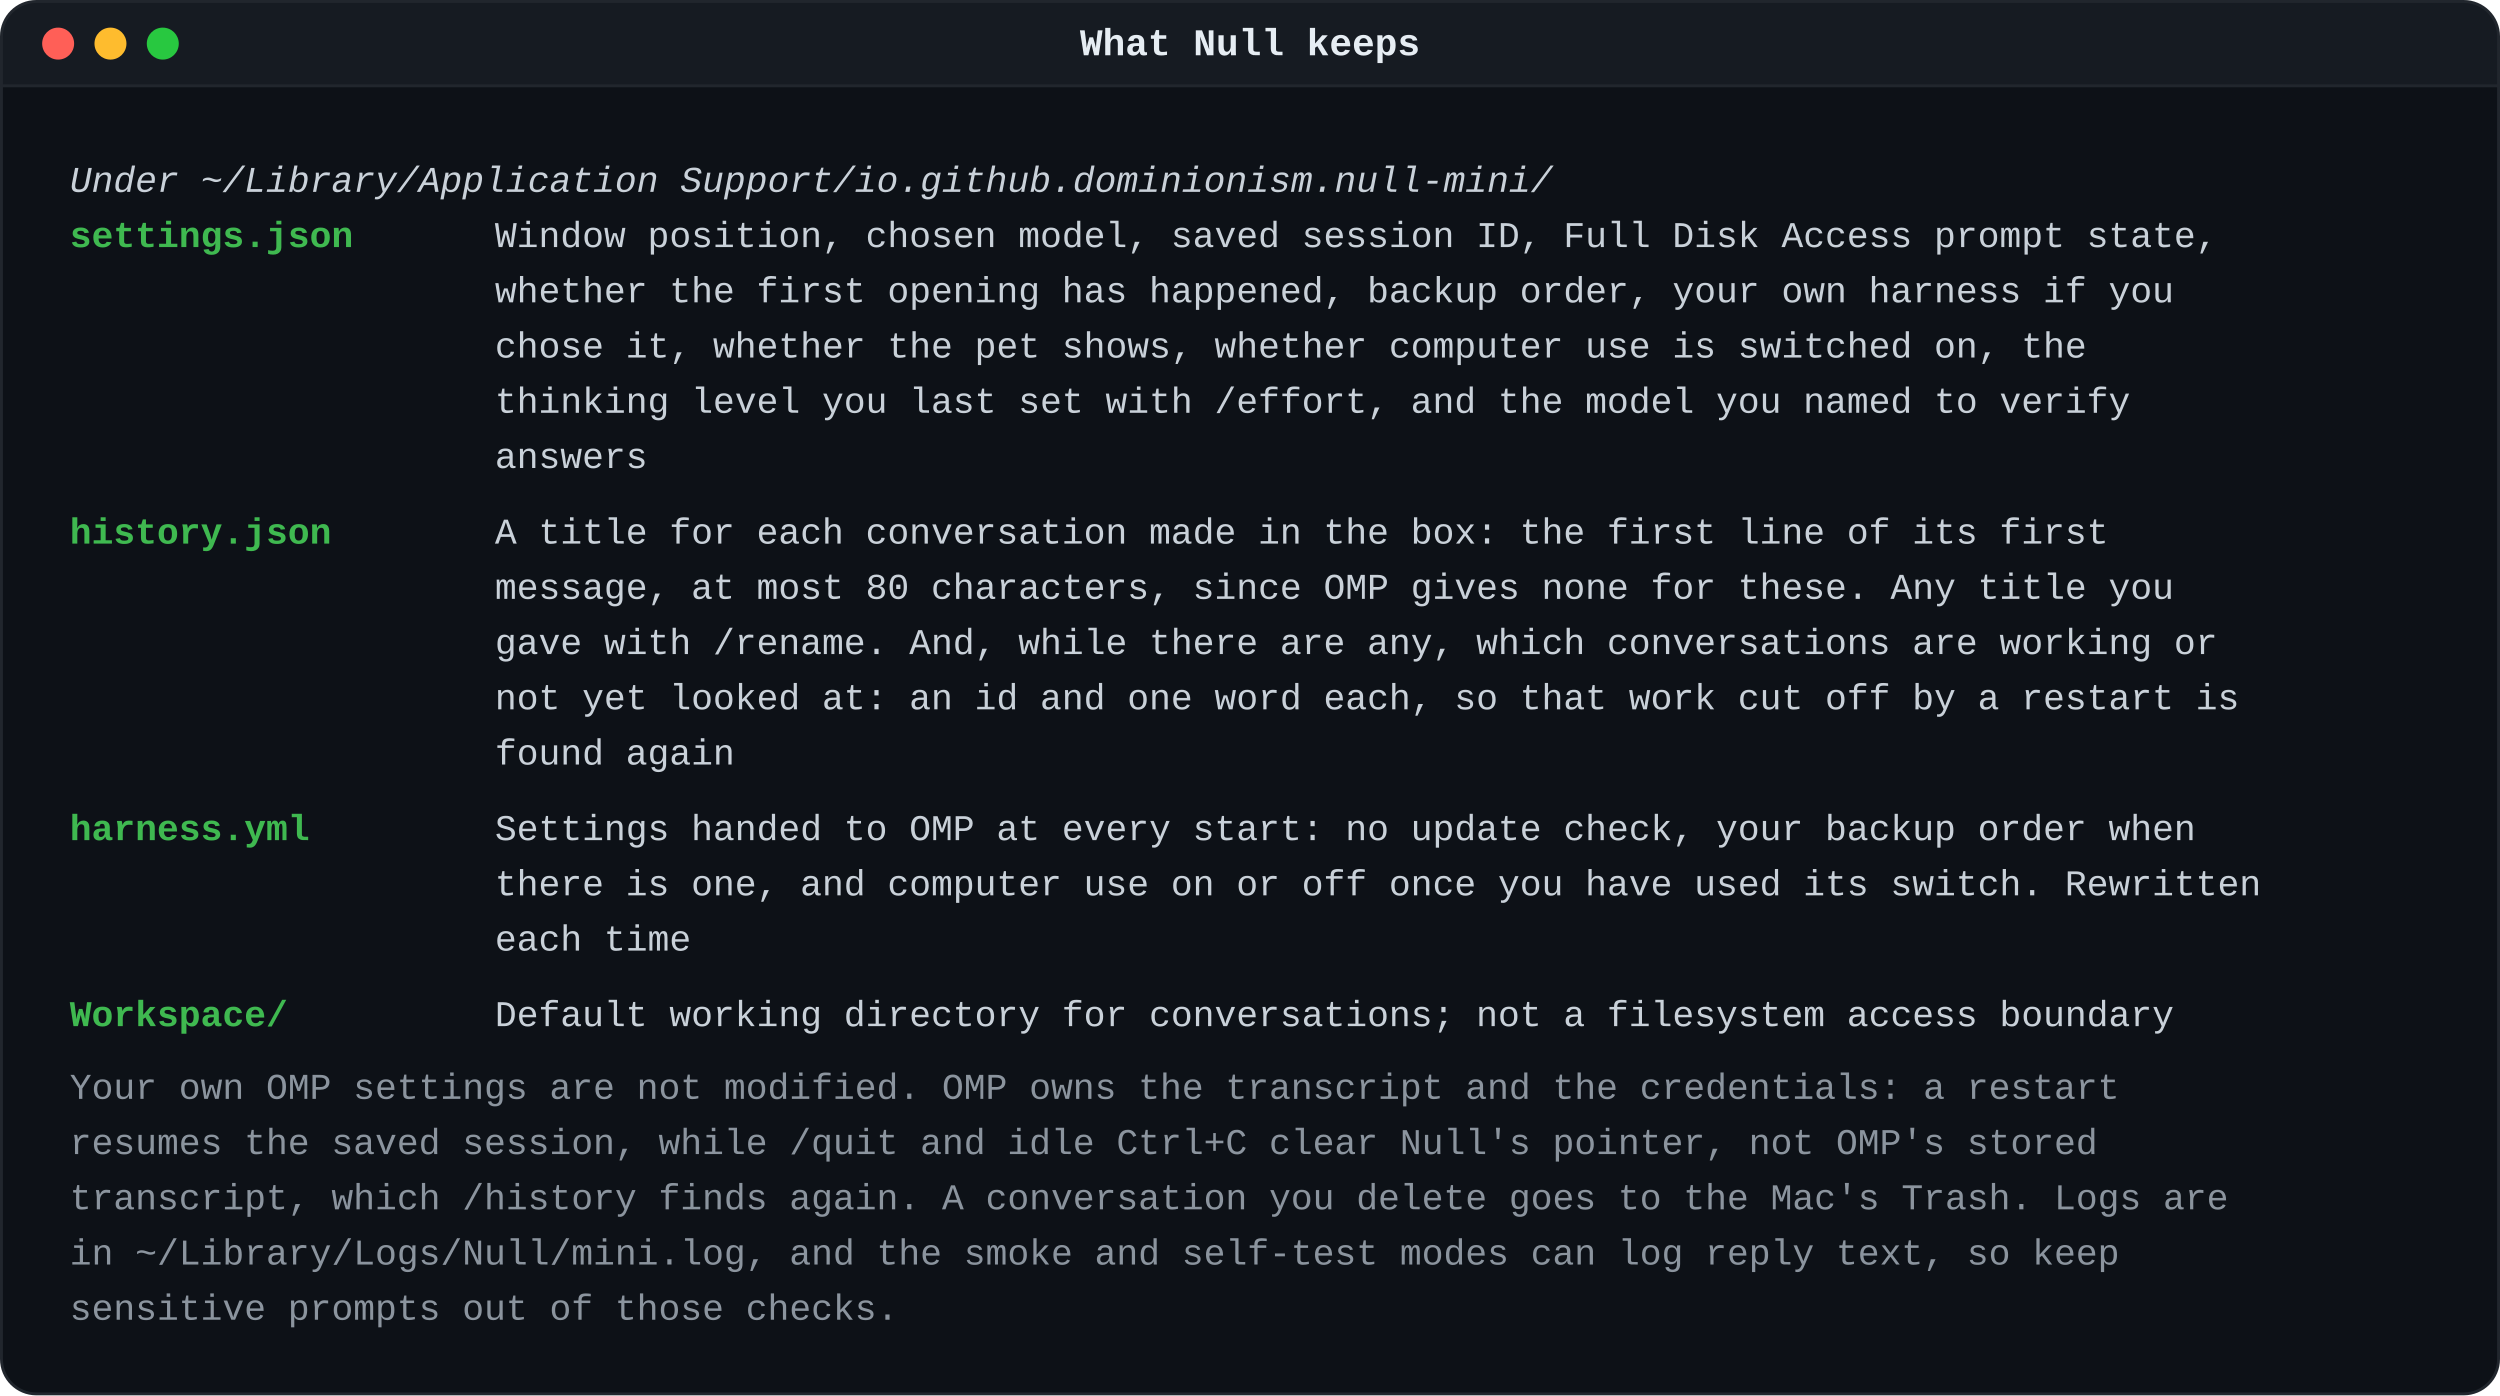
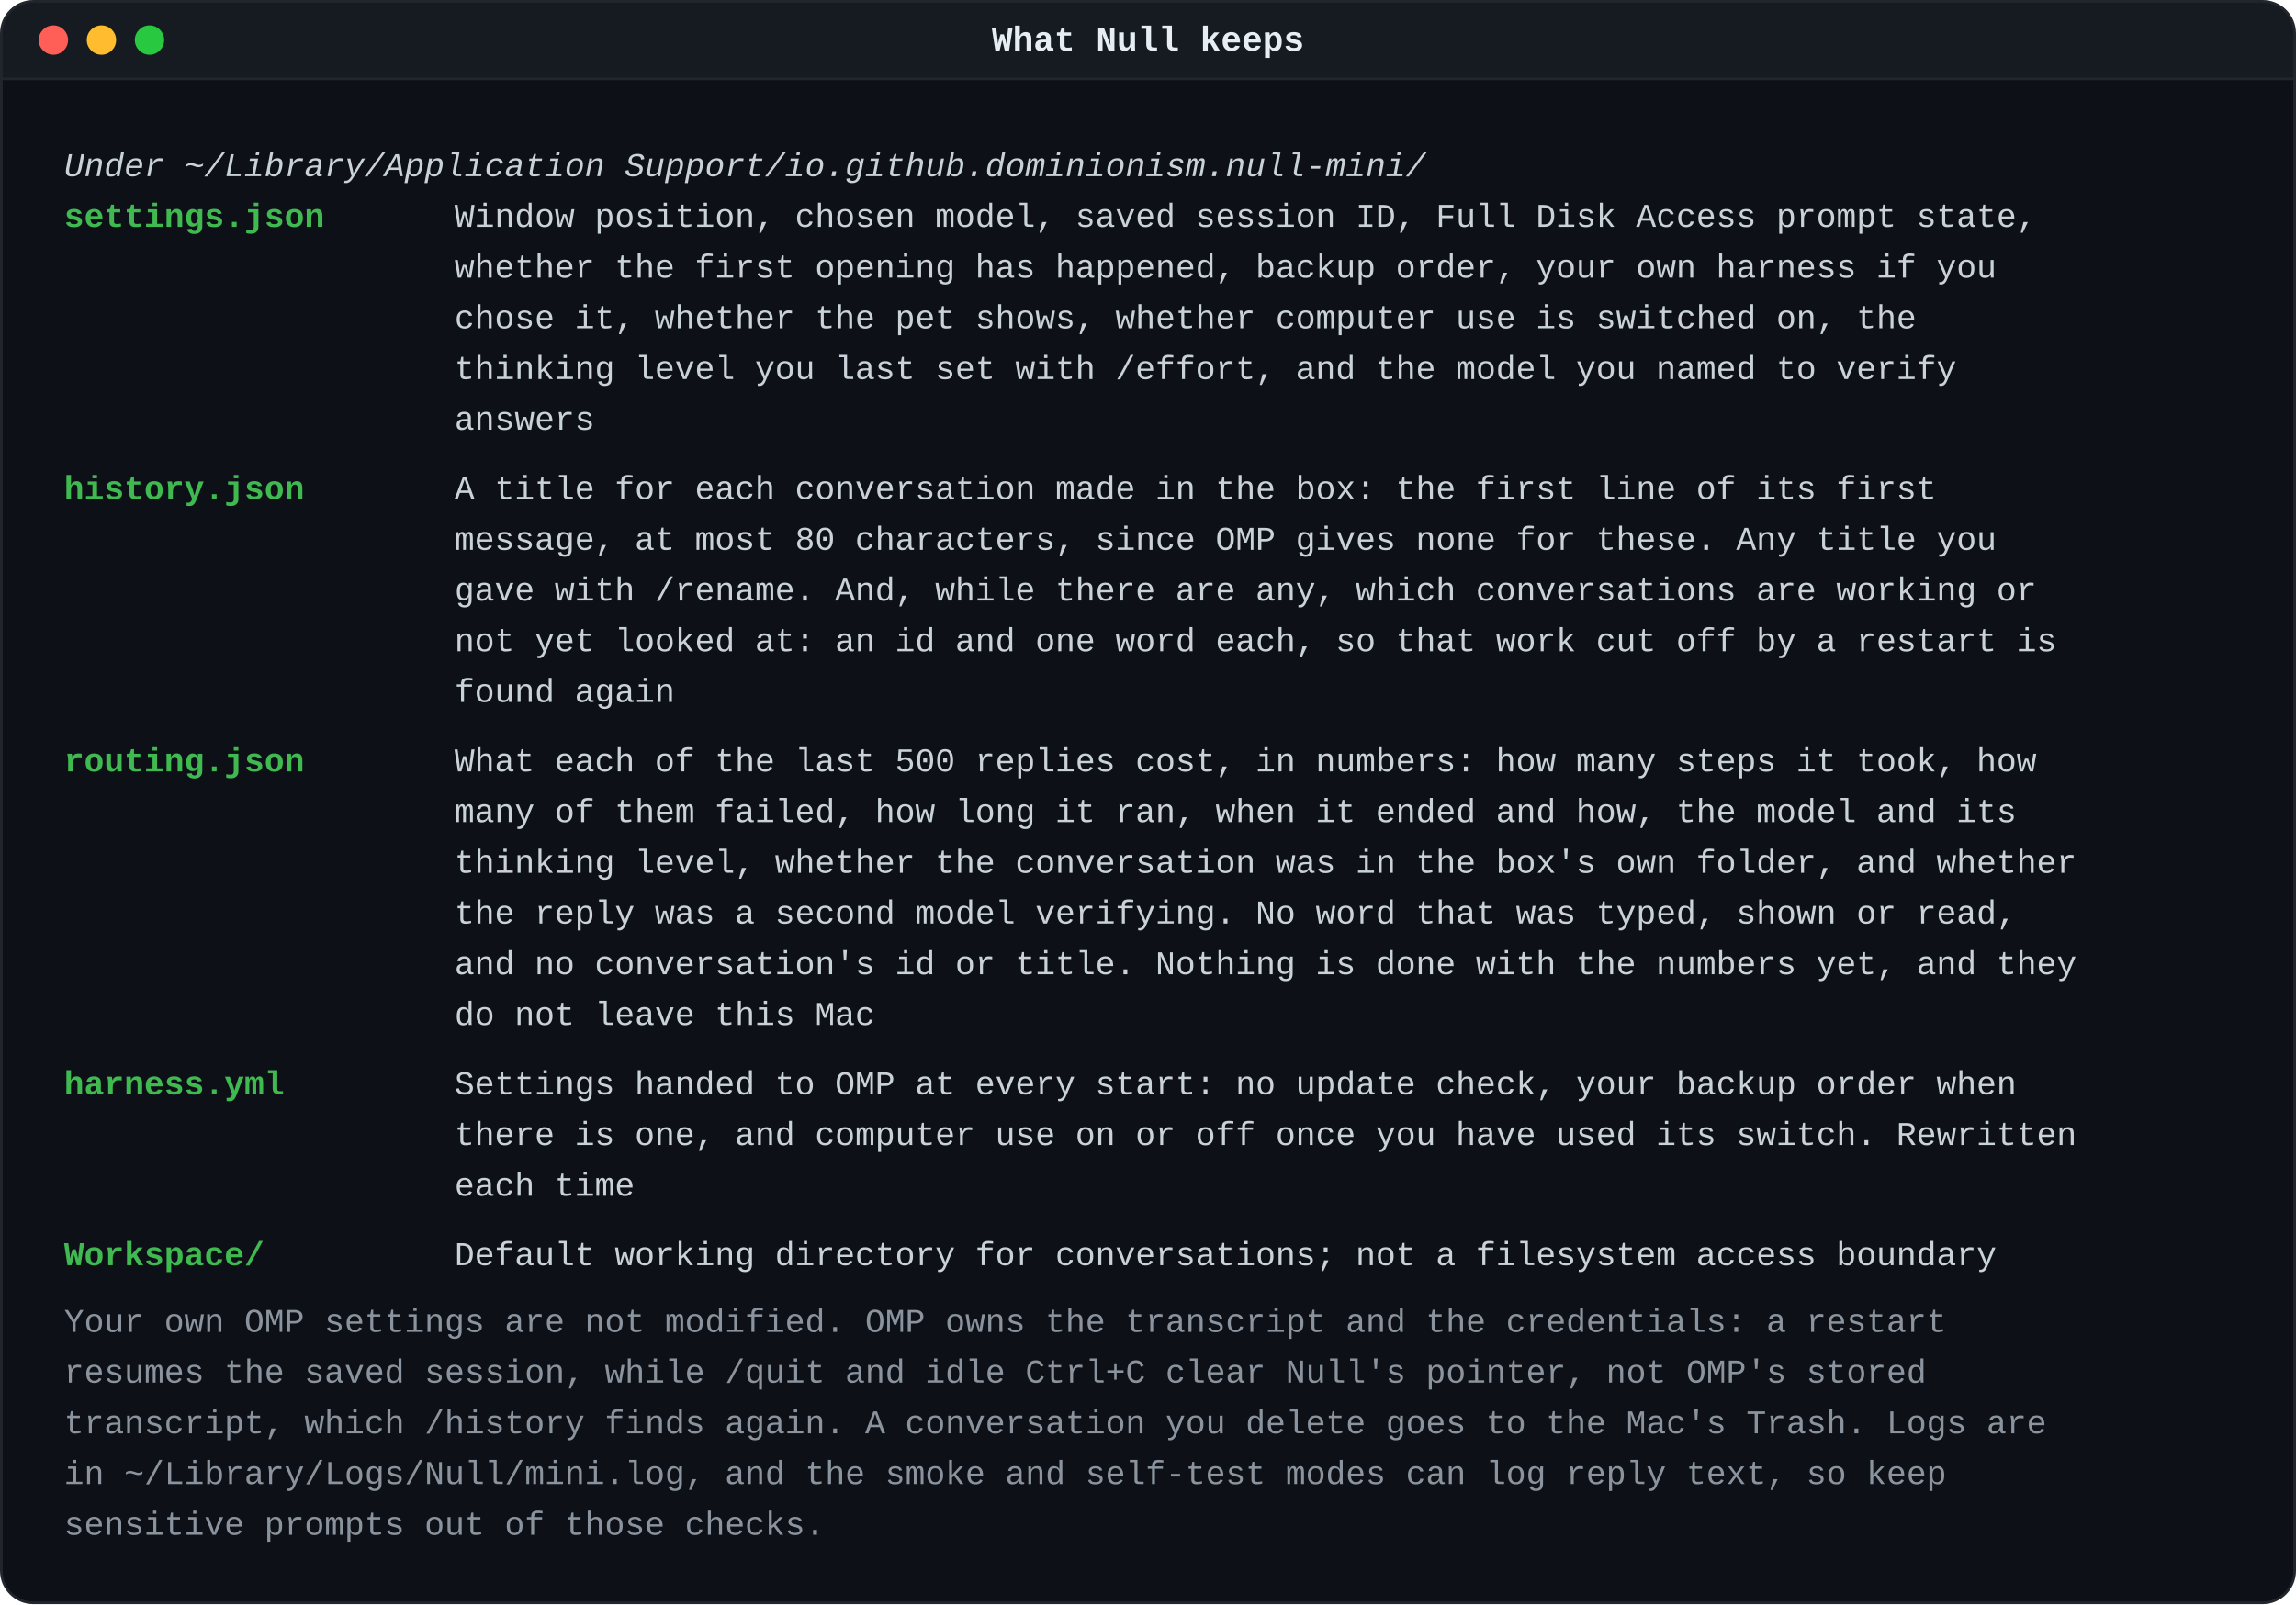
- <svg xmlns="http://www.w3.org/2000/svg" viewBox="0 0 860 480" width="860" height="480" fill="none" role="img" aria-label="What Null keeps. Under ~/Library/Application Support/io.github.dominionism.null-mini/ settings.json: Window position, chosen model, saved session ID, Full Disk Access prompt state, whether the first opening has happened, backup order, your own harness if you chose it, whether the pet shows, whether computer use is switched on, the thinking level you last set with /effort, and the model you named to verify answers history.json: A title for each conversation made in the box: the first line of its first message, at most 80 characters, since OMP gives none for these. Any title you gave with /rename. And, while there are any, which conversations are working or not yet looked at: an id and one word each, so that work cut off by a restart is found again harness.yml: Settings handed to OMP at every start: no update check, your backup order when there is one, and computer use on or off once you have used its switch. Rewritten each time Workspace/: Default working directory for conversations; not a filesystem access boundary Your own OMP settings are not modified. OMP owns the transcript and the credentials: a restart resumes the saved session, while /quit and idle Ctrl+C clear Null's pointer, not OMP's stored transcript, which /history finds again. A conversation you delete goes to the Mac's Trash. Logs are in ~/Library/Logs/Null/mini.log, and the smoke and self-test modes can log reply text, so keep sensitive prompts out of those checks.">
+ <svg xmlns="http://www.w3.org/2000/svg" viewBox="0 0 860 601" width="860" height="601" fill="none" role="img" aria-label="What Null keeps. Under ~/Library/Application Support/io.github.dominionism.null-mini/ settings.json: Window position, chosen model, saved session ID, Full Disk Access prompt state, whether the first opening has happened, backup order, your own harness if you chose it, whether the pet shows, whether computer use is switched on, the thinking level you last set with /effort, and the model you named to verify answers history.json: A title for each conversation made in the box: the first line of its first message, at most 80 characters, since OMP gives none for these. Any title you gave with /rename. And, while there are any, which conversations are working or not yet looked at: an id and one word each, so that work cut off by a restart is found again routing.json: What each of the last 500 replies cost, in numbers: how many steps it took, how many of them failed, how long it ran, when it ended and how, the model and its thinking level, whether the conversation was in the box's own folder, and whether the reply was a second model verifying. No word that was typed, shown or read, and no conversation's id or title. Nothing is done with the numbers yet, and they do not leave this Mac harness.yml: Settings handed to OMP at every start: no update check, your backup order when there is one, and computer use on or off once you have used its switch. Rewritten each time Workspace/: Default working directory for conversations; not a filesystem access boundary Your own OMP settings are not modified. OMP owns the transcript and the credentials: a restart resumes the saved session, while /quit and idle Ctrl+C clear Null's pointer, not OMP's stored transcript, which /history finds again. A conversation you delete goes to the Mac's Trash. Logs are in ~/Library/Logs/Null/mini.log, and the smoke and self-test modes can log reply text, so keep sensitive prompts out of those checks.">
  <style>
    text { font-family: ui-monospace,SFMono-Regular,'SF Mono',Menlo,Consolas,'Liberation Mono',monospace; }
    .rise { animation: rise .35s ease-out both; }
    .fade { animation: fade .4s ease-out both; }
    .blink { animation: blink 1.1s steps(1) infinite; }
    @keyframes rise { from { opacity: 0; transform: translateY(4px); } }
    @keyframes fade { from { opacity: 0; } }
    @keyframes blink { 50% { opacity: 0; } }
    @keyframes hold { 0%, 99.9% { opacity: 1; } 100% { opacity: 0; } }
    @media (prefers-reduced-motion: reduce) { * { animation: none !important; } }
  </style>
  <clipPath id="win">
-     <rect x="0.5" y="0.5" width="859" height="479" rx="12" />
+     <rect x="0.5" y="0.5" width="859" height="600" rx="12" />
  </clipPath>
  <g clip-path="url(#win)">
-     <rect width="860" height="480" fill="#0D1117" />
+     <rect width="860" height="601" fill="#0D1117" />
    <rect width="860" height="30" fill="#161B22" />
    <path d="M0 29.5H860" stroke="#21262D" />
    <circle cx="20" cy="15.0" r="5.5" fill="#FF5F57" />
    <circle cx="38" cy="15.0" r="5.5" fill="#FEBC2E" />
    <circle cx="56" cy="15.0" r="5.5" fill="#28C840" />
    <text x="430.0" y="19.0" font-size="13" font-weight="600" fill="#E6EDF3" text-anchor="middle">What Null keeps</text>
    <text x="24" y="66.0" font-size="12.5" fill="#C9D1D9" font-style="italic">Under ~/Library/Application Support/io.github.dominionism.null-mini/</text>
    <text x="24" y="85.0" font-size="12.5" font-weight="700" fill="#3FB950">settings.json</text>
    <text x="170.25" y="85.0" font-size="12.5" fill="#C9D1D9">Window position, chosen model, saved session ID, Full Disk Access prompt state,</text>
    <text x="170.25" y="104.0" font-size="12.5" fill="#C9D1D9">whether the first opening has happened, backup order, your own harness if you</text>
    <text x="170.25" y="123.0" font-size="12.5" fill="#C9D1D9">chose it, whether the pet shows, whether computer use is switched on, the</text>
    <text x="170.25" y="142.0" font-size="12.5" fill="#C9D1D9">thinking level you last set with /effort, and the model you named to verify</text>
    <text x="170.25" y="161.0" font-size="12.5" fill="#C9D1D9">answers</text>
    <text x="24" y="187.0" font-size="12.5" font-weight="700" fill="#3FB950">history.json</text>
    <text x="170.25" y="187.0" font-size="12.5" fill="#C9D1D9">A title for each conversation made in the box: the first line of its first</text>
    <text x="170.25" y="206.0" font-size="12.5" fill="#C9D1D9">message, at most 80 characters, since OMP gives none for these. Any title you</text>
    <text x="170.25" y="225.0" font-size="12.5" fill="#C9D1D9">gave with /rename. And, while there are any, which conversations are working or</text>
    <text x="170.25" y="244.0" font-size="12.5" fill="#C9D1D9">not yet looked at: an id and one word each, so that work cut off by a restart is</text>
    <text x="170.25" y="263.0" font-size="12.5" fill="#C9D1D9">found again</text>
-     <text x="24" y="289.0" font-size="12.5" font-weight="700" fill="#3FB950">harness.yml</text>
-     <text x="170.25" y="289.0" font-size="12.5" fill="#C9D1D9">Settings handed to OMP at every start: no update check, your backup order when</text>
-     <text x="170.25" y="308.0" font-size="12.5" fill="#C9D1D9">there is one, and computer use on or off once you have used its switch. Rewritten</text>
-     <text x="170.25" y="327.0" font-size="12.5" fill="#C9D1D9">each time</text>
-     <text x="24" y="353.0" font-size="12.5" font-weight="700" fill="#3FB950">Workspace/</text>
-     <text x="170.25" y="353.0" font-size="12.5" fill="#C9D1D9">Default working directory for conversations; not a filesystem access boundary</text>
-     <text x="24" y="378.0" font-size="12.5" fill="#8B949E">Your own OMP settings are not modified. OMP owns the transcript and the credentials: a restart</text>
-     <text x="24" y="397.0" font-size="12.5" fill="#8B949E">resumes the saved session, while /quit and idle Ctrl+C clear Null's pointer, not OMP's stored</text>
-     <text x="24" y="416.0" font-size="12.5" fill="#8B949E">transcript, which /history finds again. A conversation you delete goes to the Mac's Trash. Logs are</text>
-     <text x="24" y="435.0" font-size="12.5" fill="#8B949E">in ~/Library/Logs/Null/mini.log, and the smoke and self-test modes can log reply text, so keep</text>
-     <text x="24" y="454.0" font-size="12.5" fill="#8B949E">sensitive prompts out of those checks.</text>
+     <text x="24" y="289.0" font-size="12.5" font-weight="700" fill="#3FB950">routing.json</text>
+     <text x="170.25" y="289.0" font-size="12.5" fill="#C9D1D9">What each of the last 500 replies cost, in numbers: how many steps it took, how</text>
+     <text x="170.25" y="308.0" font-size="12.5" fill="#C9D1D9">many of them failed, how long it ran, when it ended and how, the model and its</text>
+     <text x="170.25" y="327.0" font-size="12.5" fill="#C9D1D9">thinking level, whether the conversation was in the box's own folder, and whether</text>
+     <text x="170.25" y="346.0" font-size="12.5" fill="#C9D1D9">the reply was a second model verifying. No word that was typed, shown or read,</text>
+     <text x="170.25" y="365.0" font-size="12.5" fill="#C9D1D9">and no conversation's id or title. Nothing is done with the numbers yet, and they</text>
+     <text x="170.25" y="384.0" font-size="12.5" fill="#C9D1D9">do not leave this Mac</text>
+     <text x="24" y="410.0" font-size="12.5" font-weight="700" fill="#3FB950">harness.yml</text>
+     <text x="170.25" y="410.0" font-size="12.5" fill="#C9D1D9">Settings handed to OMP at every start: no update check, your backup order when</text>
+     <text x="170.25" y="429.0" font-size="12.5" fill="#C9D1D9">there is one, and computer use on or off once you have used its switch. Rewritten</text>
+     <text x="170.25" y="448.0" font-size="12.5" fill="#C9D1D9">each time</text>
+     <text x="24" y="474.0" font-size="12.5" font-weight="700" fill="#3FB950">Workspace/</text>
+     <text x="170.25" y="474.0" font-size="12.5" fill="#C9D1D9">Default working directory for conversations; not a filesystem access boundary</text>
+     <text x="24" y="499.0" font-size="12.5" fill="#8B949E">Your own OMP settings are not modified. OMP owns the transcript and the credentials: a restart</text>
+     <text x="24" y="518.0" font-size="12.5" fill="#8B949E">resumes the saved session, while /quit and idle Ctrl+C clear Null's pointer, not OMP's stored</text>
+     <text x="24" y="537.0" font-size="12.5" fill="#8B949E">transcript, which /history finds again. A conversation you delete goes to the Mac's Trash. Logs are</text>
+     <text x="24" y="556.0" font-size="12.5" fill="#8B949E">in ~/Library/Logs/Null/mini.log, and the smoke and self-test modes can log reply text, so keep</text>
+     <text x="24" y="575.0" font-size="12.5" fill="#8B949E">sensitive prompts out of those checks.</text>
  </g>
-   <rect x="0.5" y="0.5" width="859" height="479" rx="12" stroke="#21262D" />
+   <rect x="0.5" y="0.5" width="859" height="600" rx="12" stroke="#21262D" />
</svg>
